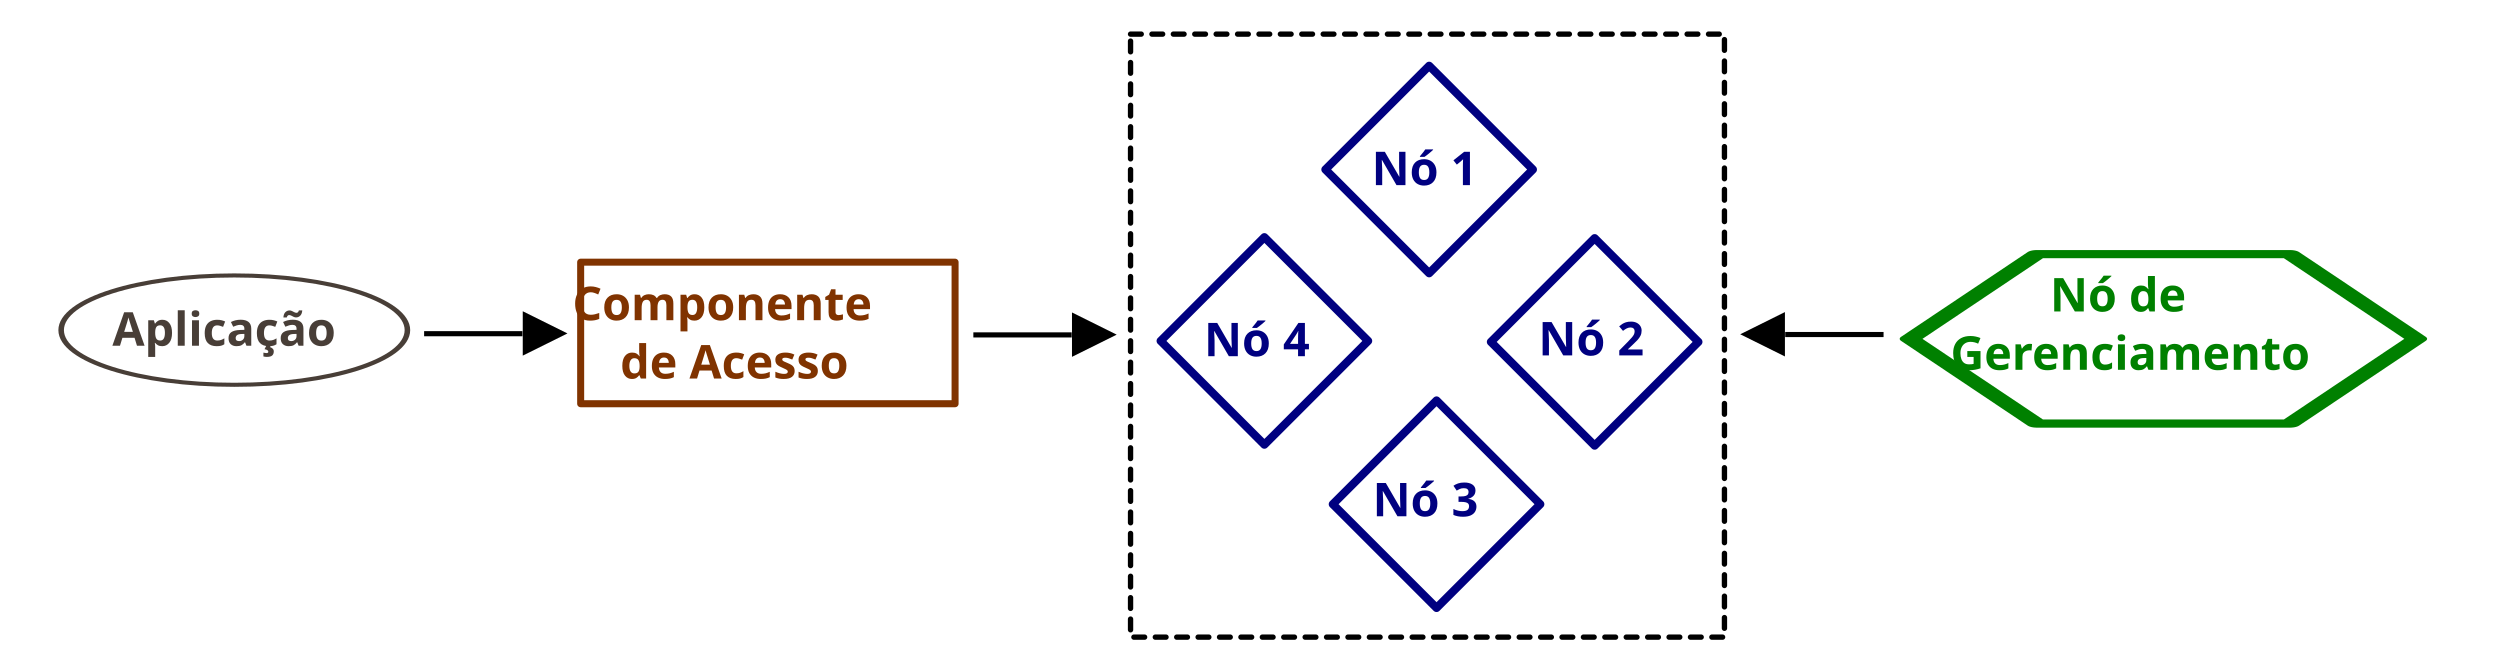
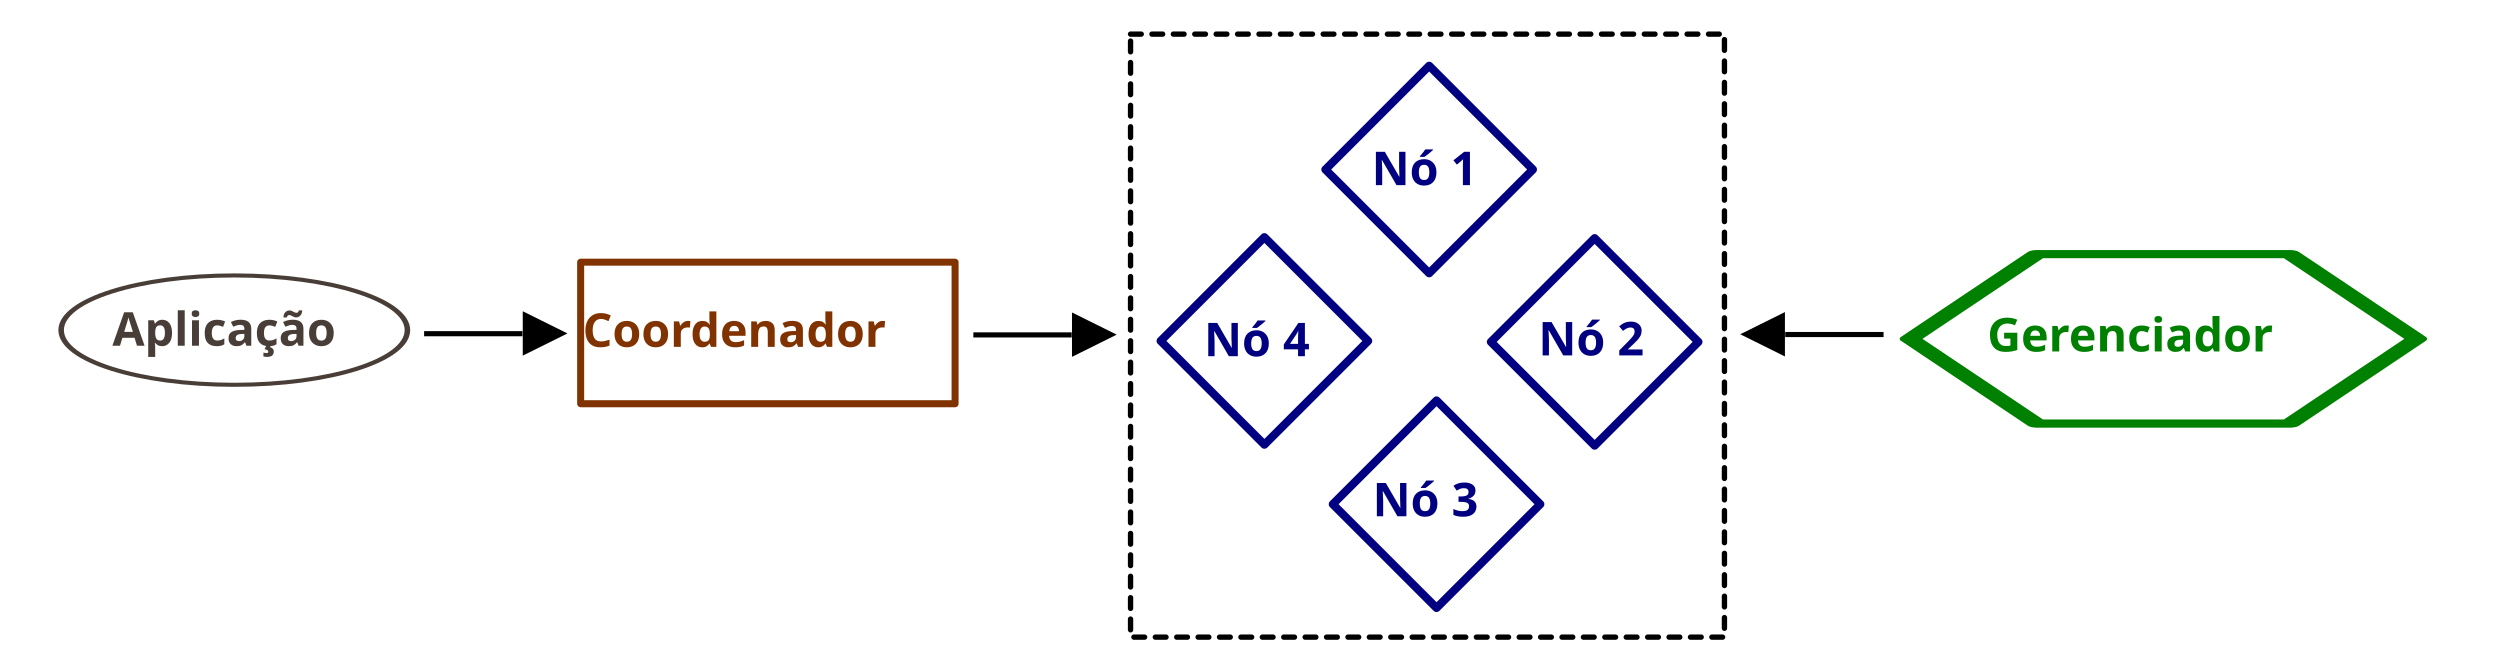
<svg xmlns="http://www.w3.org/2000/svg" width="1500" height="400" id="svg3719" version="1.1">
  <defs id="defs3721" />
  <g id="layer1" transform="translate(0,-652.3622)">
    <text xml:space="preserve" style="font-size:28px;font-style:normal;font-weight:bold;line-height:125%;letter-spacing:0px;word-spacing:0px;fill:#000000;fill-opacity:1;stroke:none;font-family:Sans;-inkscape-font-specification:Sans Bold" x="67.429" y="859.791" id="text3727">
      <tspan id="tspan3729" x="67.429" y="859.791" style="fill:#483e37">Aplicação</tspan>
    </text>
    <path style="fill:none;stroke:#483e37;stroke-width:4.9;stroke-linecap:round;stroke-linejoin:round;stroke-miterlimit:4;stroke-opacity:1;stroke-dasharray:none;stroke-dashoffset:1.002" id="path3731" d="m 391.429,460 c 0,36.293 -68.436,65.714 -152.857,65.714 -84.421,0 -152.857,-29.421 -152.857,-65.714 0,-36.293 68.436,-65.714 152.857,-65.714 84.421,0 152.857,29.421 152.857,65.714 z" transform="matrix(0.6795891,0,0,0.4992616,-21.55911,620.7733)" />
-     <text xml:space="preserve" style="font-size:28px;font-style:normal;font-weight:bold;text-align:center;line-height:125%;letter-spacing:0px;word-spacing:0px;text-anchor:middle;fill:#000000;fill-opacity:1;stroke:none;font-family:Sans;-inkscape-font-specification:Sans Bold" x="458.814" y="844.466" id="text4501">
-       <tspan id="tspan4503" x="458.814" y="844.466" style="fill:#803300">Componente</tspan>
-       <tspan x="458.814" y="879.466" id="tspan4505" style="fill:#803300">de Acesso</tspan>
+     <text xml:space="preserve" style="font-size:28px;font-style:normal;font-weight:bold;text-align:center;line-height:125%;letter-spacing:0px;word-spacing:0px;text-anchor:middle;fill:#000000;fill-opacity:1;stroke:none;font-family:Sans;-inkscape-font-specification:Sans Bold" x="458.814" y="860.466" id="text4501">
+       <tspan x="458.814" y="860.466" id="tspan4505" style="fill:#803300">Coordenador</tspan>
    </text>
    <rect style="fill:none;stroke:#803300;stroke-width:4.208;stroke-linecap:round;stroke-linejoin:round;stroke-miterlimit:4;stroke-opacity:1;stroke-dasharray:none;stroke-dashoffset:1.002" id="rect4507" width="224.652" height="84.926" x="348.396" y="809.674" />
    <text xml:space="preserve" style="font-size:28px;font-style:normal;font-weight:bold;line-height:125%;letter-spacing:0px;word-spacing:0px;fill:#000080;fill-opacity:1;stroke:none;font-family:Sans;-inkscape-font-specification:Sans Bold" x="823.598" y="962.135" id="text4511">
      <tspan id="tspan4513" x="823.598" y="962.135">Nó 3</tspan>
    </text>
    <text xml:space="preserve" style="font-size:28px;font-style:normal;font-weight:bold;line-height:125%;letter-spacing:0px;word-spacing:0px;fill:#000080;fill-opacity:1;stroke:none;font-family:Sans;-inkscape-font-specification:Sans Bold" x="722.442" y="866.094" id="text4511-9">
      <tspan id="tspan4513-1" x="722.442" y="866.094">Nó 4</tspan>
    </text>
    <text xml:space="preserve" style="font-size:28px;font-style:normal;font-weight:bold;line-height:125%;letter-spacing:0px;word-spacing:0px;fill:#000080;fill-opacity:1;stroke:none;font-family:Sans;-inkscape-font-specification:Sans Bold" x="923.068" y="865.593" id="text4511-7">
      <tspan id="tspan4513-7" x="923.068" y="865.593">Nó 2</tspan>
    </text>
    <text xml:space="preserve" style="font-size:28px;font-style:normal;font-weight:bold;line-height:125%;letter-spacing:0px;word-spacing:0px;fill:#000080;fill-opacity:1;stroke:none;font-family:Sans;-inkscape-font-specification:Sans Bold" x="823.023" y="763.435" id="text4511-8">
      <tspan id="tspan4513-10" x="823.023" y="763.435">Nó 1</tspan>
    </text>
    <path style="fill:none;stroke:#000080;stroke-width:4.9;stroke-linecap:round;stroke-linejoin:round;stroke-miterlimit:4;stroke-opacity:1;stroke-dasharray:none;stroke-dashoffset:1.002" id="path4596" d="m 1053.034,527.141 -62.242,62.242 -62.242,-62.242 62.242,-62.242 z" transform="translate(-34,330.3622)" />
    <path style="fill:none;stroke:#000080;stroke-width:4.9;stroke-linecap:round;stroke-linejoin:round;stroke-miterlimit:4;stroke-opacity:1;stroke-dasharray:none;stroke-dashoffset:1.002" id="path4596-3" d="m 1053.034,527.141 -62.242,62.242 -62.242,-62.242 62.242,-62.242 z" transform="translate(-232.1636,329.7813)" />
    <path style="fill:none;stroke:#000080;stroke-width:4.9;stroke-linecap:round;stroke-linejoin:round;stroke-miterlimit:4;stroke-opacity:1;stroke-dasharray:none;stroke-dashoffset:1.002" id="path4596-4" d="m 1053.034,527.141 -62.242,62.242 -62.242,-62.242 62.242,-62.242 z" transform="translate(-128.8667,427.7491)" />
    <path style="fill:none;stroke:#000080;stroke-width:4.9;stroke-linecap:round;stroke-linejoin:round;stroke-miterlimit:4;stroke-opacity:1;stroke-dasharray:none;stroke-dashoffset:1.002" id="path4596-0" d="m 1053.034,527.141 -62.242,62.242 -62.242,-62.242 62.242,-62.242 z" transform="translate(-133.3033,226.9274)" />
    <path style="fill:none;stroke:#008000;stroke-width:4.9;stroke-linecap:round;stroke-linejoin:round;stroke-miterlimit:4;stroke-opacity:1;stroke-dasharray:none;stroke-dashoffset:1.002" id="path4641" d="m 840.196,638.482 29.346,50.828 -29.346,50.828 -58.692,10e-6 -29.346,-50.828 29.346,-50.828 z" transform="matrix(2.587831,0,0,1,-800.3007,166.3622)" />
-     <text xml:space="preserve" style="font-size:28px;font-style:normal;font-weight:bold;text-align:center;line-height:125%;letter-spacing:0px;word-spacing:0px;text-anchor:middle;fill:#008000;fill-opacity:1;stroke:none;font-family:Sans;-inkscape-font-specification:Sans Bold" x="1296.321" y="839.23" id="text4643">
-       <tspan x="1296.321" y="839.23" id="tspan4647">Nó de</tspan>
-       <tspan x="1296.321" y="874.23" id="tspan4651">Gerenciamento</tspan>
+     <text xml:space="preserve" style="font-size:28px;font-style:normal;font-weight:bold;text-align:center;line-height:125%;letter-spacing:0px;word-spacing:0px;text-anchor:middle;fill:#008000;fill-opacity:1;stroke:none;font-family:Sans;-inkscape-font-specification:Sans Bold" x="1296.321" y="863.23" id="text4643">
+       <tspan x="1296.321" y="863.23" id="tspan4651">Gerenciador</tspan>
    </text>
    <rect style="fill:none;stroke:#000000;stroke-width:3.211;stroke-linecap:round;stroke-linejoin:round;stroke-miterlimit:4;stroke-opacity:1;stroke-dasharray:6.422, 6.422;stroke-dashoffset:0" id="rect4653" width="356.339" height="361.812" x="678.327" y="672.832" />
    <g id="g4676" transform="translate(42,1384)">
      <path d="m 212.473,-529.879 59.004,0 0,-3.076 -59.004,0 0,3.076 z" style="fill:#000000;fill-opacity:1;fill-rule:nonzero;stroke:none" id="path3343" />
      <path d="m 298.474,-531.572 -26.821,13.315 0,-26.63 26.821,13.315 z" style="fill:#000000;fill-opacity:1;fill-rule:nonzero;stroke:none" id="path3345" />
    </g>
    <g id="g4676-6" transform="translate(371.5377,1384.723)">
      <path d="m 212.473,-529.879 59.004,0 0,-3.076 -59.004,0 0,3.076 z" style="fill:#000000;fill-opacity:1;fill-rule:nonzero;stroke:none" id="path3343-5" />
      <path d="m 298.474,-531.572 -26.821,13.315 0,-26.63 26.821,13.315 z" style="fill:#000000;fill-opacity:1;fill-rule:nonzero;stroke:none" id="path3345-8" />
    </g>
    <g id="g4676-6-9" transform="matrix(-1,0,0,1,1342.609,1384.495)">
      <path d="m 212.473,-529.879 59.004,0 0,-3.076 -59.004,0 0,3.076 z" style="fill:#000000;fill-opacity:1;fill-rule:nonzero;stroke:none" id="path3343-5-3" />
      <path d="m 298.474,-531.572 -26.821,13.315 0,-26.63 26.821,13.315 z" style="fill:#000000;fill-opacity:1;fill-rule:nonzero;stroke:none" id="path3345-8-3" />
    </g>
  </g>
</svg>
